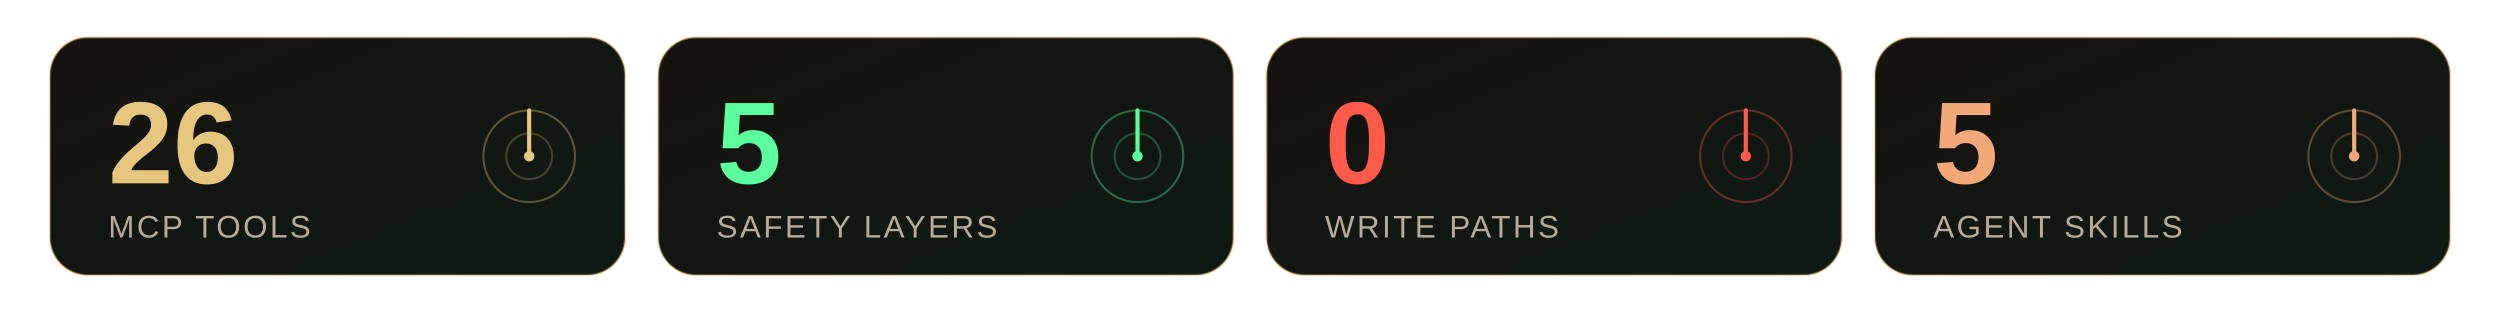
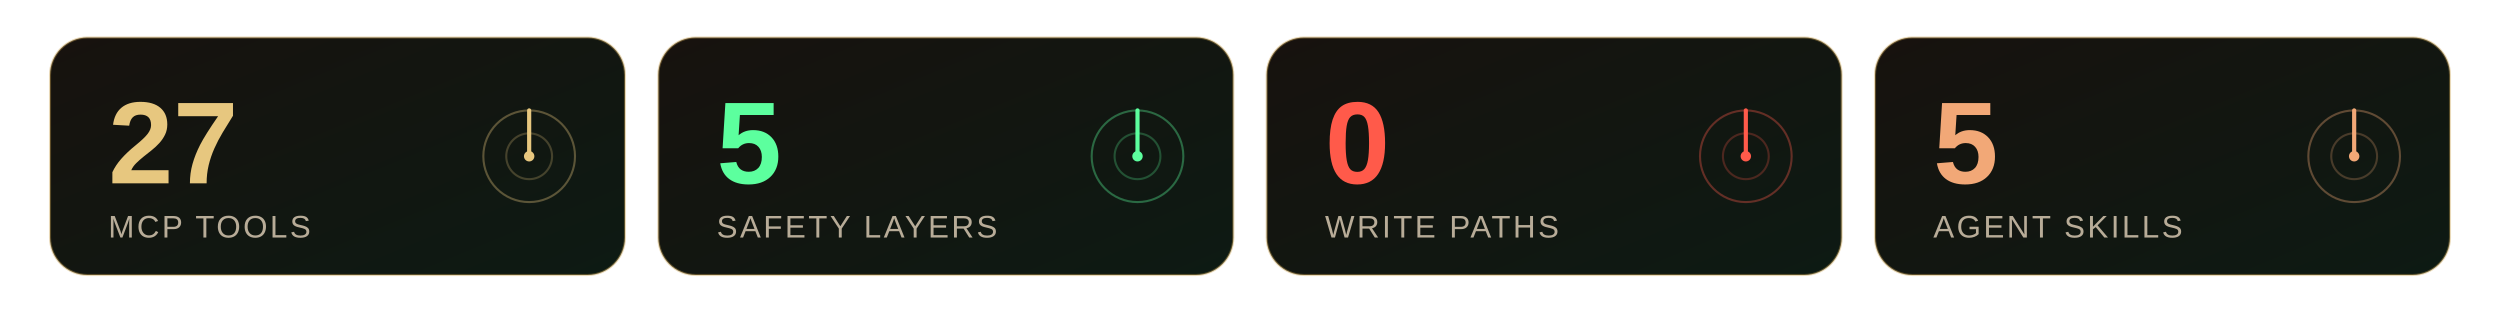
- <svg xmlns="http://www.w3.org/2000/svg" width="1200" height="150" viewBox="0 0 1200 150" role="img" aria-label="26 MCP tools, 5 safety layers, 0 write paths, 5 agent skills">
+ <svg xmlns="http://www.w3.org/2000/svg" width="1200" height="150" viewBox="0 0 1200 150" role="img" aria-label="27 MCP tools, 5 safety layers, 0 write paths, 5 agent skills">
  <style>
.sc { animation: up .7s cubic-bezier(.2,.9,.3,1.2) both; }
@keyframes up { from { opacity: 0; transform: translateY(14px); } to { opacity: 1; transform: none; } }
.pr { transform-box: fill-box; transform-origin: center; opacity: 0; animation: pr 2.4s ease-out infinite; }
@keyframes pr { 0% { transform: scale(.5); opacity: .8; } 100% { transform: scale(1.6); opacity: 0; } }
.sw { animation: spin 3s linear infinite; }
@keyframes spin { to { transform: rotate(360deg); } }
.num { animation: glow 3s ease-in-out infinite; }
@keyframes glow { 50% { opacity: .82; } }
@media (prefers-reduced-motion: reduce) { * { animation: none !important; } }
</style>
  <defs>
    <linearGradient id="sbg" x1="0" y1="0" x2="1" y2="1">
      <stop offset="0" stop-color="#17120E" />
      <stop offset="1" stop-color="#0D1A13" />
    </linearGradient>
  </defs>
  <g class="sc" style="animation-delay:0.00s">
    <rect x="24" y="18" width="276" height="114" rx="18" fill="url(#sbg)" stroke="#C9A04F" stroke-opacity=".4" />
-     <text x="52" y="88" font-family="'Segoe UI', -apple-system, 'Helvetica Neue', Arial, sans-serif" font-size="56" font-weight="700" fill="#E7C77F" class="num">26</text>
+     <text x="52" y="88" font-family="'Segoe UI', -apple-system, 'Helvetica Neue', Arial, sans-serif" font-size="56" font-weight="700" fill="#E7C77F" class="num">27</text>
    <text x="52" y="114" font-family="'Segoe UI', -apple-system, 'Helvetica Neue', Arial, sans-serif" font-size="15" letter-spacing="1.2" fill="#B8AC98">MCP TOOLS</text>
    <circle cx="254" cy="75" r="22" fill="none" stroke="#E7C77F" stroke-opacity=".35" />
    <circle cx="254" cy="75" r="11" fill="none" stroke="#E7C77F" stroke-opacity=".25" />
    <circle class="pr" cx="254" cy="75" r="22" fill="none" stroke="#E7C77F" style="animation-delay:0.0s" />
    <g class="sw" style="transform-origin:254px 75px;animation-delay:-0s">
      <line x1="254" y1="75" x2="254" y2="53" stroke="#E7C77F" stroke-width="2" stroke-linecap="round" />
    </g>
    <circle cx="254" cy="75" r="2.5" fill="#E7C77F" />
  </g>
  <g class="sc" style="animation-delay:0.18s">
    <rect x="316" y="18" width="276" height="114" rx="18" fill="url(#sbg)" stroke="#C9A04F" stroke-opacity=".4" />
    <text x="344" y="88" font-family="'Segoe UI', -apple-system, 'Helvetica Neue', Arial, sans-serif" font-size="56" font-weight="700" fill="#5CFF9E" class="num">5</text>
    <text x="344" y="114" font-family="'Segoe UI', -apple-system, 'Helvetica Neue', Arial, sans-serif" font-size="15" letter-spacing="1.2" fill="#B8AC98">SAFETY LAYERS</text>
    <circle cx="546" cy="75" r="22" fill="none" stroke="#5CFF9E" stroke-opacity=".35" />
    <circle cx="546" cy="75" r="11" fill="none" stroke="#5CFF9E" stroke-opacity=".25" />
    <circle class="pr" cx="546" cy="75" r="22" fill="none" stroke="#5CFF9E" style="animation-delay:0.6s" />
    <g class="sw" style="transform-origin:546px 75px;animation-delay:-1s">
      <line x1="546" y1="75" x2="546" y2="53" stroke="#5CFF9E" stroke-width="2" stroke-linecap="round" />
    </g>
    <circle cx="546" cy="75" r="2.5" fill="#5CFF9E" />
  </g>
  <g class="sc" style="animation-delay:0.36s">
    <rect x="608" y="18" width="276" height="114" rx="18" fill="url(#sbg)" stroke="#C9A04F" stroke-opacity=".4" />
    <text x="636" y="88" font-family="'Segoe UI', -apple-system, 'Helvetica Neue', Arial, sans-serif" font-size="56" font-weight="700" fill="#FF5A4A" class="num">0</text>
    <text x="636" y="114" font-family="'Segoe UI', -apple-system, 'Helvetica Neue', Arial, sans-serif" font-size="15" letter-spacing="1.2" fill="#B8AC98">WRITE PATHS</text>
    <circle cx="838" cy="75" r="22" fill="none" stroke="#FF5A4A" stroke-opacity=".35" />
    <circle cx="838" cy="75" r="11" fill="none" stroke="#FF5A4A" stroke-opacity=".25" />
    <circle class="pr" cx="838" cy="75" r="22" fill="none" stroke="#FF5A4A" style="animation-delay:1.2s" />
    <g class="sw" style="transform-origin:838px 75px;animation-delay:-2s">
      <line x1="838" y1="75" x2="838" y2="53" stroke="#FF5A4A" stroke-width="2" stroke-linecap="round" />
    </g>
    <circle cx="838" cy="75" r="2.5" fill="#FF5A4A" />
  </g>
  <g class="sc" style="animation-delay:0.54s">
    <rect x="900" y="18" width="276" height="114" rx="18" fill="url(#sbg)" stroke="#C9A04F" stroke-opacity=".4" />
    <text x="928" y="88" font-family="'Segoe UI', -apple-system, 'Helvetica Neue', Arial, sans-serif" font-size="56" font-weight="700" fill="#F2A877" class="num">5</text>
    <text x="928" y="114" font-family="'Segoe UI', -apple-system, 'Helvetica Neue', Arial, sans-serif" font-size="15" letter-spacing="1.2" fill="#B8AC98">AGENT SKILLS</text>
    <circle cx="1130" cy="75" r="22" fill="none" stroke="#F2A877" stroke-opacity=".35" />
    <circle cx="1130" cy="75" r="11" fill="none" stroke="#F2A877" stroke-opacity=".25" />
    <circle class="pr" cx="1130" cy="75" r="22" fill="none" stroke="#F2A877" style="animation-delay:1.8s" />
    <g class="sw" style="transform-origin:1130px 75px;animation-delay:-3s">
      <line x1="1130" y1="75" x2="1130" y2="53" stroke="#F2A877" stroke-width="2" stroke-linecap="round" />
    </g>
    <circle cx="1130" cy="75" r="2.5" fill="#F2A877" />
  </g>
</svg>
